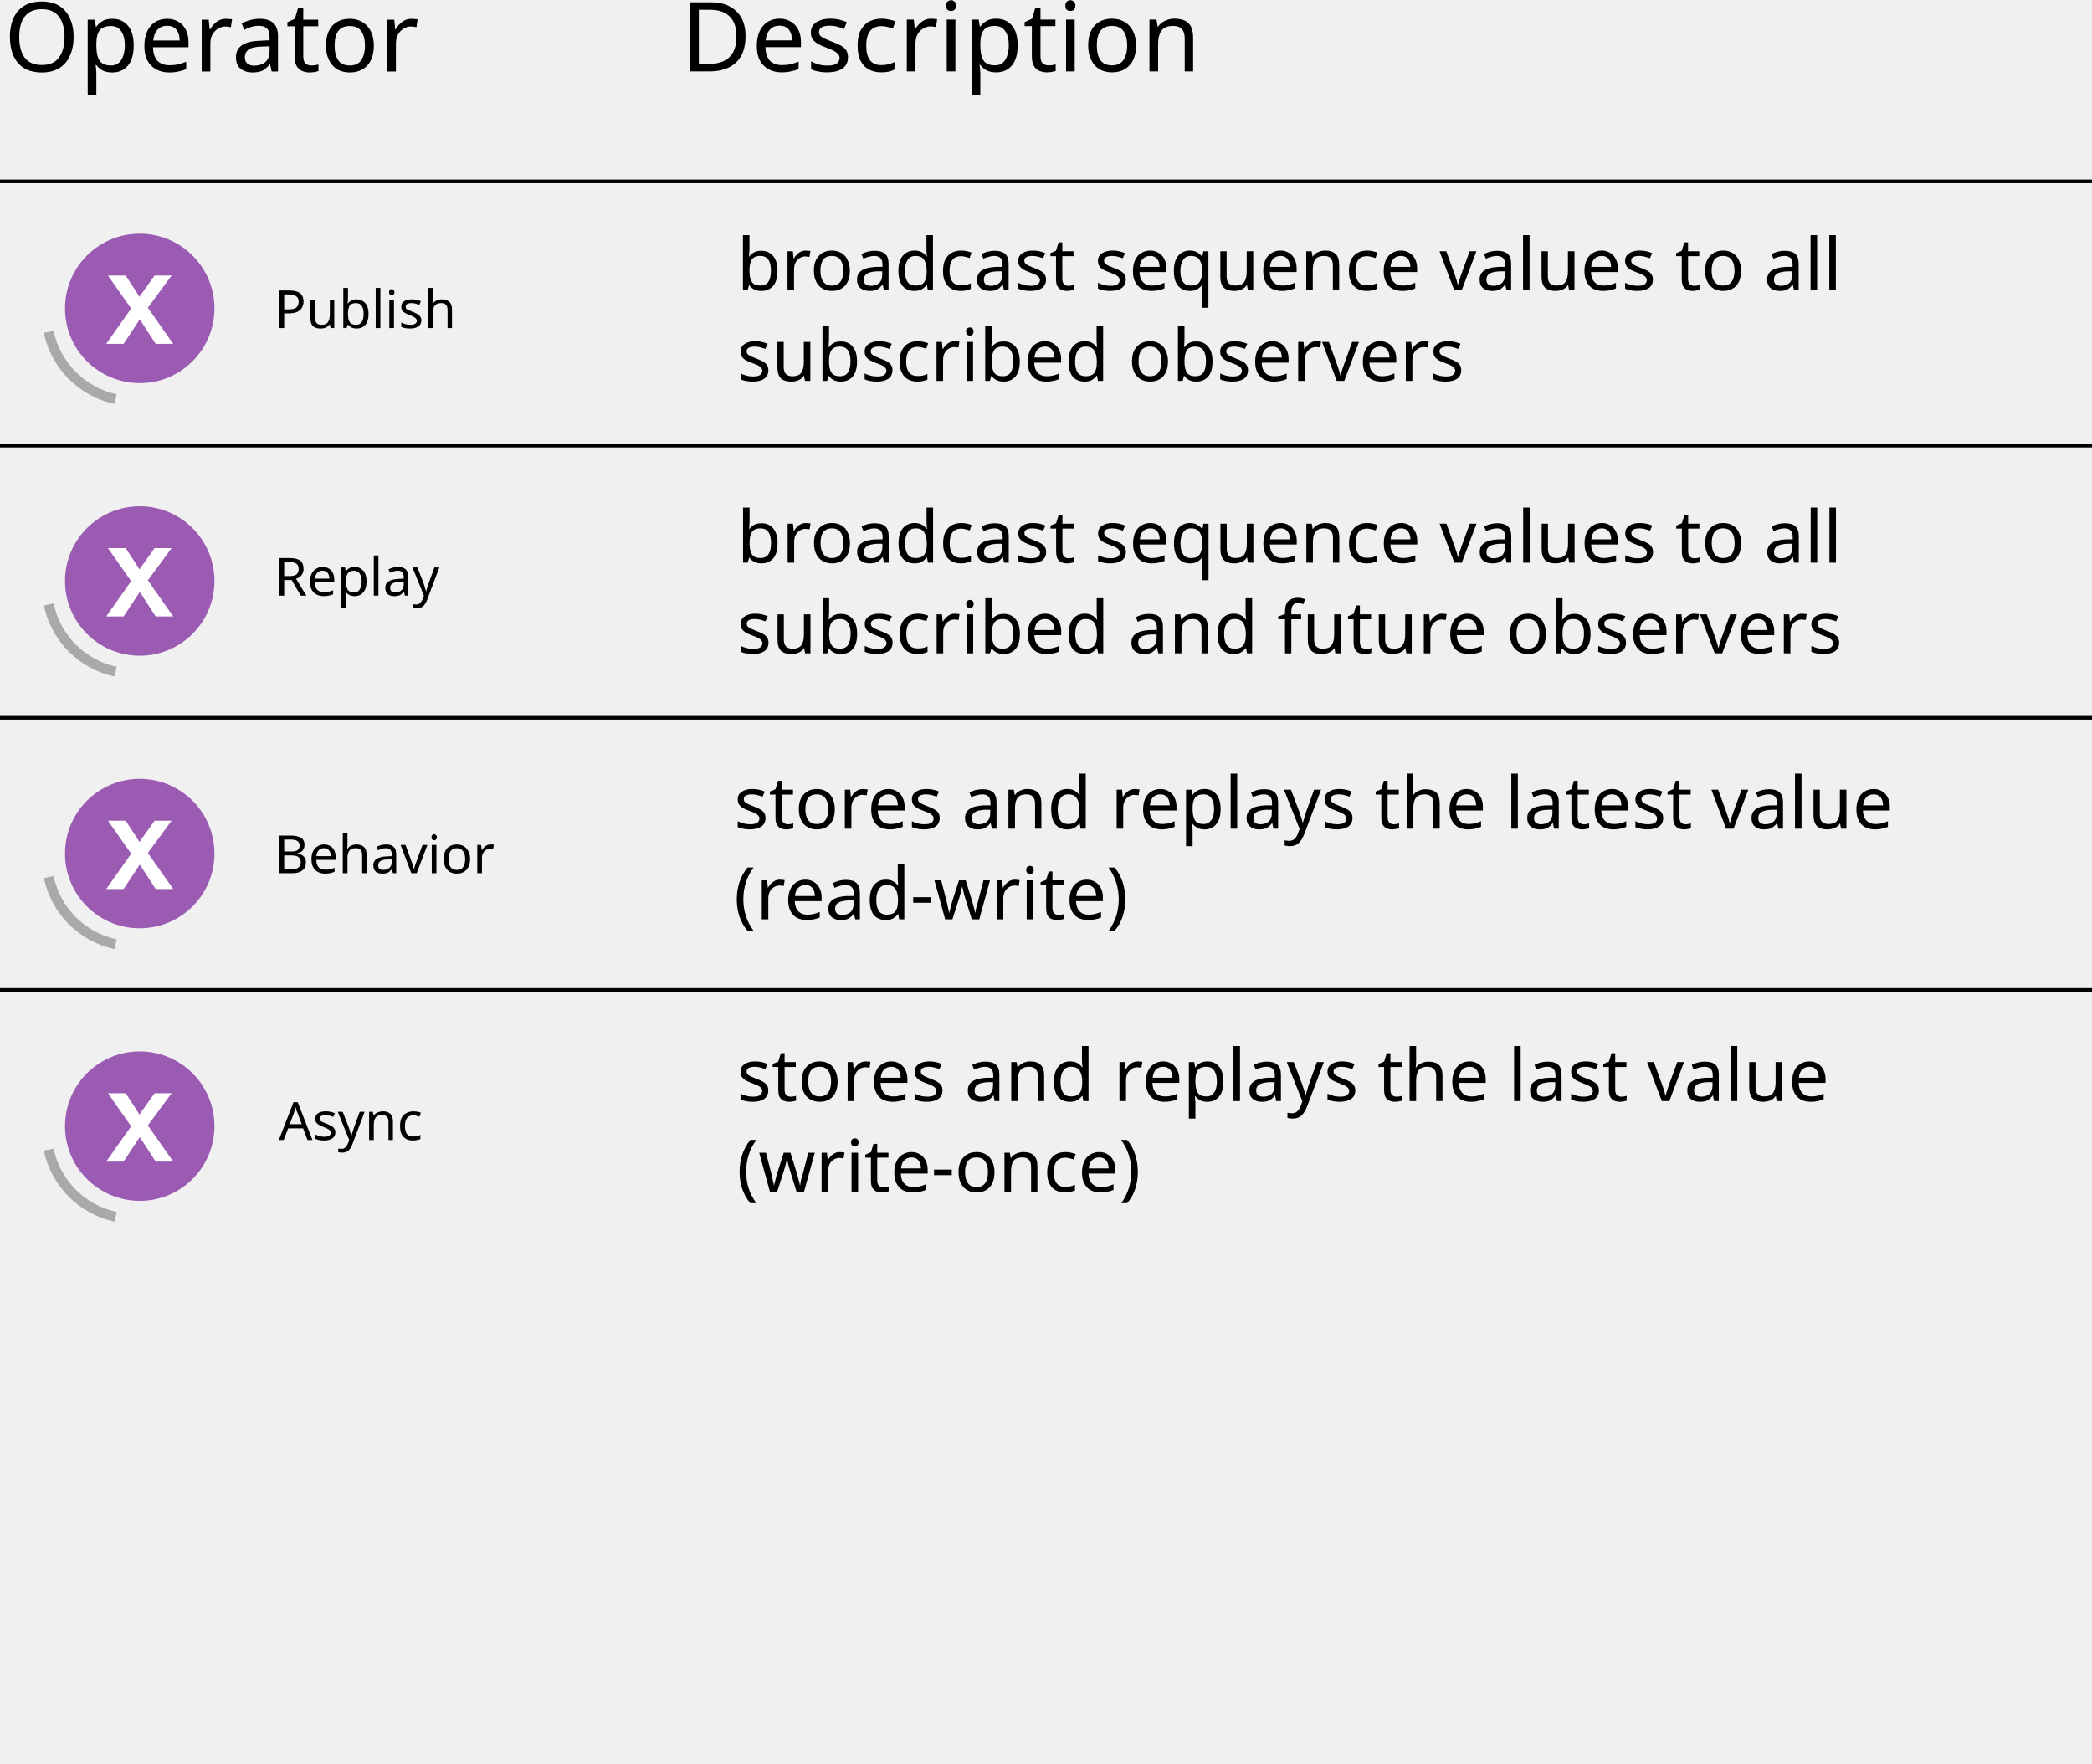
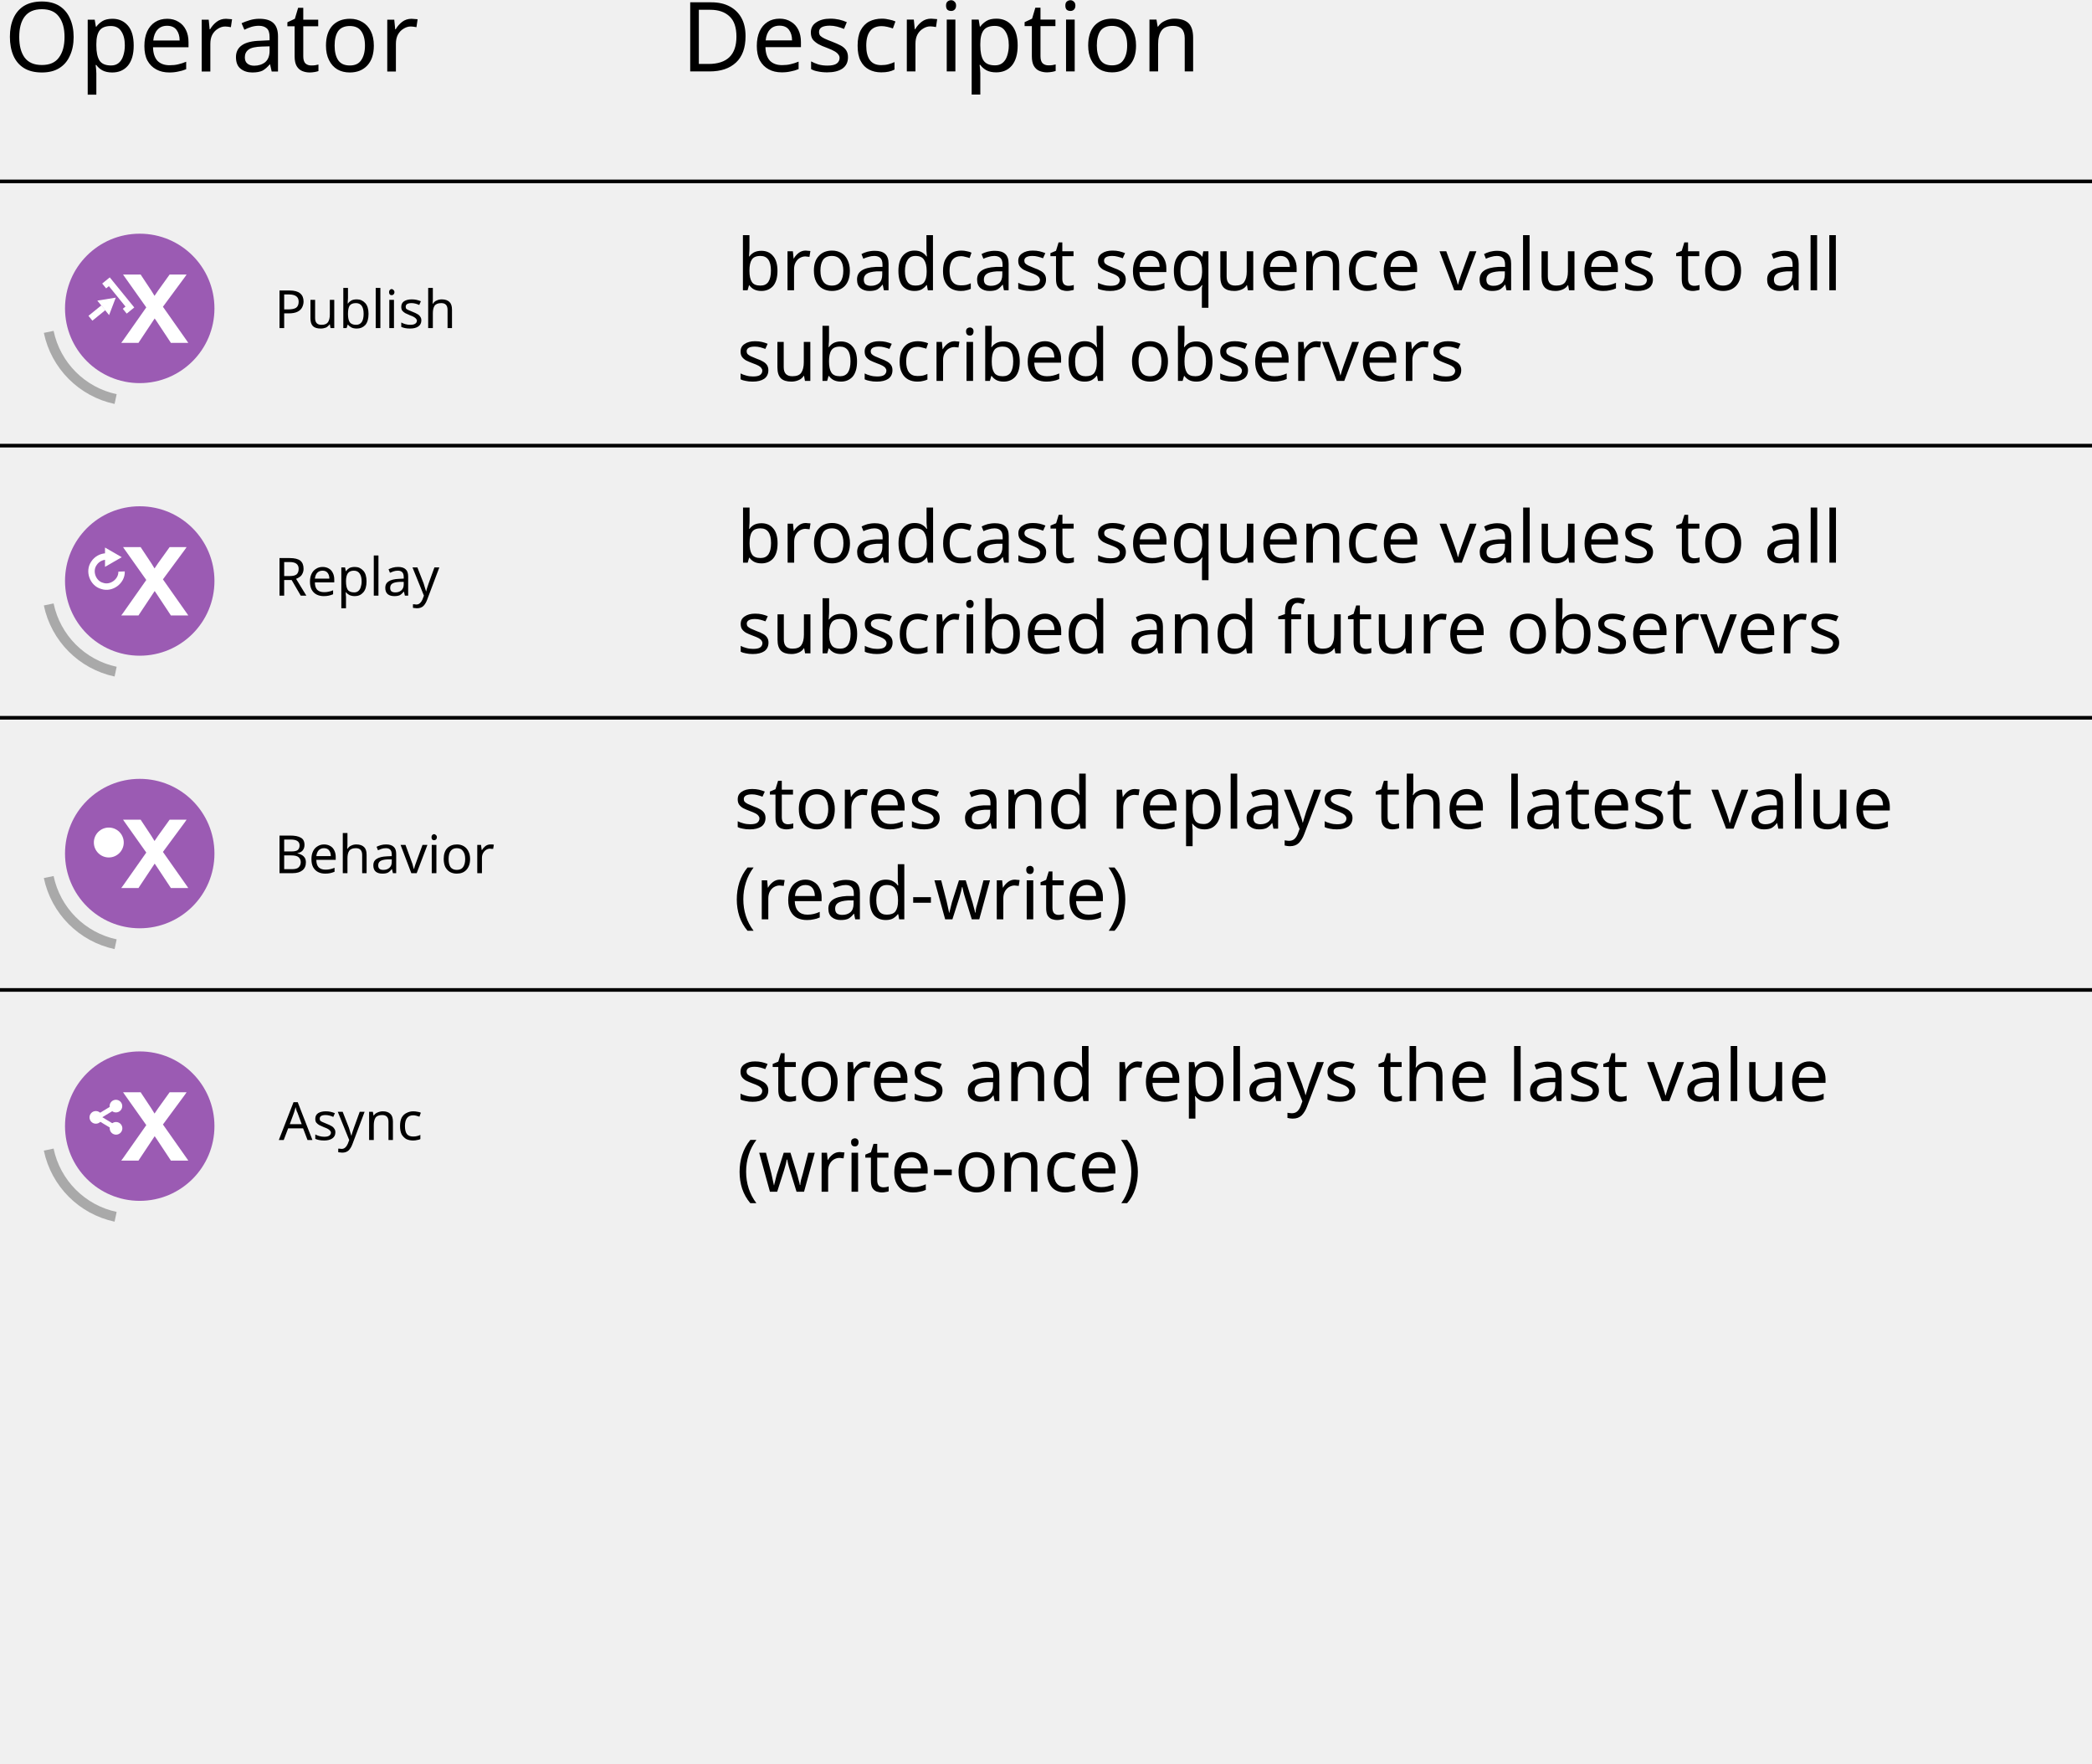
<svg xmlns="http://www.w3.org/2000/svg" width="140mm" height="118mm" viewBox="0 0 140 118" version="1.1" id="svg6496">
-   <defs id="defs6490">
-     <clipPath id="48_text_clipper">
-       <rect x="6" y="556" width="152.6" height="26.39" id="49" />
-     </clipPath>
-     <clipPath id="36_text_clipper">
-       <rect id="37" height="26.39" width="49.21" y="396" x="6" />
-     </clipPath>
-     <clipPath id="12_text_clipper">
-       <rect id="13" height="26.39" width="126.13" y="76" x="6" />
-     </clipPath>
-     <clipPath id="12_text_clipper-7">
-       <rect id="13-4" height="26.39" width="98.63" y="76" x="326" />
-     </clipPath>
-     <clipPath id="24_text_clipper">
-       <rect id="25" height="26.39" width="103.3" y="236" x="6" />
-     </clipPath>
-     <clipPath id="12_text_clipper-7-9">
-       <rect id="13-4-8" height="26.39" width="98.63" y="76" x="326" />
-     </clipPath>
-   </defs>
+   <defs id="defs6490" />
  <g id="layer1" transform="translate(12.8929,25.4792)">
    <text xml:space="preserve" style="font-size:6.469px;line-height:1.25;font-family:sans-serif;-inkscape-font-specification:sans-serif;letter-spacing:0px;word-spacing:0px;text-anchor:middle;fill:#000000;stroke-width:0.243px" x="5.468" y="-20.69" id="text4593">
      <tspan id="tspan4591" x="5.468" y="-20.69">Operator</tspan>
    </text>
    <text xml:space="preserve" style="font-size:6.469px;line-height:1.25;font-family:sans-serif;-inkscape-font-specification:sans-serif;letter-spacing:0px;word-spacing:0px;text-anchor:middle;fill:#000000;stroke-width:0.243px" x="54.283" y="-20.7" id="text4605">
      <tspan id="tspan4603" x="54.283" y="-20.7">Description</tspan>
    </text>
    <text xml:space="preserve" style="font-size:4.852px;line-height:1.25;font-family:sans-serif;-inkscape-font-specification:sans-serif;letter-spacing:0px;word-spacing:0px;fill:#000000;stroke-width:0.243px" x="36.419" y="-6.055" id="text4652">
      <tspan x="36.419" y="-6.055" id="tspan4654">broadcast sequence values to all</tspan>
      <tspan x="36.419" y="0.01" id="tspan45563">subscribed observers</tspan>
    </text>
    <text xml:space="preserve" style="font-size:4.852px;line-height:1.25;font-family:sans-serif;-inkscape-font-specification:sans-serif;letter-spacing:0px;word-spacing:0px;fill:#000000;stroke-width:0.243px" x="36.426" y="12.175" id="text4652-7">
      <tspan x="36.426" y="12.175" id="tspan4654-2">broadcast sequence values to all</tspan>
      <tspan x="36.426" y="18.24" id="tspan4720">subscribed and future observers</tspan>
    </text>
    <text xml:space="preserve" style="font-size:4.852px;line-height:1.25;font-family:sans-serif;-inkscape-font-specification:sans-serif;letter-spacing:0px;word-spacing:0px;fill:#000000;stroke-width:0.243px" x="36.414" y="48.206" id="text4652-7-4-0">
      <tspan x="36.414" y="48.206" id="tspan4745-5">stores and replays the last value</tspan>
      <tspan x="36.414" y="54.271" id="tspan4782">(write-once) </tspan>
    </text>
    <flowRoot xml:space="preserve" id="flowRoot4772" style="font-size:26.667px;line-height:1.25;font-family:sans-serif;-inkscape-font-specification:sans-serif;text-align:center;letter-spacing:0px;word-spacing:0px;text-anchor:middle;fill:#000000;stroke-width:1px" transform="matrix(0.2426008,0,0,0.2426008,36.66588,39.8233)">
      <flowRegion id="flowRegion4774">
        <rect id="rect4776" width="194.764" height="39.915" x="-65.402" y="60.743" />
      </flowRegion>
      <flowPara id="flowPara4778" />
    </flowRoot>
    <path style="fill:none;fill-rule:evenodd;stroke:#000000;stroke-width:0.243px" d="M -12.893,-13.34 H 127.107" id="path4809" />
    <path style="fill:none;fill-rule:evenodd;stroke:#000000;stroke-width:0.243px" d="M -12.893,4.343 H 127.107" id="path4809-7" />
    <text xml:space="preserve" style="font-size:4.852px;line-height:1.25;font-family:sans-serif;-inkscape-font-specification:sans-serif;letter-spacing:0px;word-spacing:0px;fill:#000000;stroke-width:0.243px" x="36.227" y="29.977" id="text4652-7-4-0-7">
      <tspan x="36.227" y="29.977" id="tspan4782-1">stores and replays the latest value</tspan>
      <tspan x="36.227" y="36.042" id="tspan4807">(read-write) </tspan>
    </text>
    <path style="fill:none;fill-rule:evenodd;stroke:#000000;stroke-width:0.243px" d="M -12.893,22.555 H 127.107" id="path4809-2" />
    <path style="fill:none;fill-rule:evenodd;stroke:#000000;stroke-width:0.243px" d="M -12.893,40.768 H 127.107" id="path4809-5" />
-     <g id="g155" transform="matrix(0.3333433,0,0,0.3333433,-36.54277,-11.17373)">
-       <path style="fill:none;stroke:#a9a9a9;stroke-width:2;stroke-linecap:butt;stroke-linejoin:miter;stroke-miterlimit:9;shape-rendering:auto" id="610" d="M 94.158,37.2 C 87.405,35.759 82.139,30.469 80.729,23.71" />
-       <circle id="611" cy="19" cx="99" style="fill:#9b5bb3;stroke:none;shape-rendering:auto" r="15" />
-       <path id="612" style="fill:#ffffff;fill-rule:evenodd;stroke:none;shape-rendering:auto" d="m 92.625,12.4 0.344,0.5 4.312,6.125 -4.656,6.594 -0.344,0.5 h 3.469 l 0.094,-0.125 3.156,-4.781 0.469,0.688 2.656,4.094 0.094,0.125 h 3.5 l -0.344,-0.5 -4.75,-6.75 4.406,-5.969 0.375,-0.5 h -3.437 l -0.094,0.156 -2.188,3.062 -0.031,0.031 c -0.216,0.298 -0.475,0.673 -0.719,1.031 -0.197,-0.324 -0.384,-0.643 -0.656,-1.062 l -2,-3.062 L 96.188,12.4 h -2.938 z" />
-     </g>
    <text xml:space="preserve" style="font-style:normal;font-weight:normal;font-size:3.528px;line-height:1.25;font-family:sans-serif;letter-spacing:0px;word-spacing:0px;fill:#000000;fill-opacity:1;stroke:none;stroke-width:0.265" x="5.467" y="-3.527" id="text4526">
      <tspan id="tspan4524" style="stroke-width:0.265" x="5.467" y="-3.527">Publish</tspan>
    </text>
-     <g id="g155-7" transform="matrix(0.3333433,0,0,0.3333433,-36.54253,7.067559)">
-       <path style="fill:none;stroke:#a9a9a9;stroke-width:2;stroke-linecap:butt;stroke-linejoin:miter;stroke-miterlimit:9;shape-rendering:auto" id="610-1" d="M 94.158,37.2 C 87.405,35.759 82.139,30.469 80.729,23.71" />
-       <circle id="611-8" cy="19" cx="99" style="fill:#9b5bb3;stroke:none;shape-rendering:auto" r="15" />
-       <path id="612-8" style="fill:#ffffff;fill-rule:evenodd;stroke:none;shape-rendering:auto" d="m 92.625,12.4 0.344,0.5 4.312,6.125 -4.656,6.594 -0.344,0.5 h 3.469 l 0.094,-0.125 3.156,-4.781 0.469,0.688 2.656,4.094 0.094,0.125 h 3.5 l -0.344,-0.5 -4.75,-6.75 4.406,-5.969 0.375,-0.5 h -3.437 l -0.094,0.156 -2.188,3.062 -0.031,0.031 c -0.216,0.298 -0.475,0.673 -0.719,1.031 -0.197,-0.324 -0.384,-0.643 -0.656,-1.062 l -2,-3.062 L 96.188,12.4 h -2.938 z" />
-     </g>
-     <g id="g155-5" transform="matrix(0.3333433,0,0,0.3333433,-36.54253,25.30885)">
-       <path style="fill:none;stroke:#a9a9a9;stroke-width:2;stroke-linecap:butt;stroke-linejoin:miter;stroke-miterlimit:9;shape-rendering:auto" id="610-5" d="M 94.158,37.2 C 87.405,35.759 82.139,30.469 80.729,23.71" />
-       <circle id="611-9" cy="19" cx="99" style="fill:#9b5bb3;stroke:none;shape-rendering:auto" r="15" />
-       <path id="612-7" style="fill:#ffffff;fill-rule:evenodd;stroke:none;shape-rendering:auto" d="m 92.625,12.4 0.344,0.5 4.312,6.125 -4.656,6.594 -0.344,0.5 h 3.469 l 0.094,-0.125 3.156,-4.781 0.469,0.688 2.656,4.094 0.094,0.125 h 3.5 l -0.344,-0.5 -4.75,-6.75 4.406,-5.969 0.375,-0.5 h -3.437 l -0.094,0.156 -2.188,3.062 -0.031,0.031 c -0.216,0.298 -0.475,0.673 -0.719,1.031 -0.197,-0.324 -0.384,-0.643 -0.656,-1.062 l -2,-3.062 L 96.188,12.4 h -2.938 z" />
-     </g>
-     <g id="g155-4" transform="matrix(0.3333433,0,0,0.3333433,-36.54277,43.54901)">
-       <path style="fill:none;stroke:#a9a9a9;stroke-width:2;stroke-linecap:butt;stroke-linejoin:miter;stroke-miterlimit:9;shape-rendering:auto" id="610-2" d="M 94.158,37.2 C 87.405,35.759 82.139,30.469 80.729,23.71" />
-       <circle id="611-3" cy="19" cx="99" style="fill:#9b5bb3;stroke:none;shape-rendering:auto" r="15" />
-       <path id="612-5" style="fill:#ffffff;fill-rule:evenodd;stroke:none;shape-rendering:auto" d="m 92.625,12.4 0.344,0.5 4.312,6.125 -4.656,6.594 -0.344,0.5 h 3.469 l 0.094,-0.125 3.156,-4.781 0.469,0.688 2.656,4.094 0.094,0.125 h 3.5 l -0.344,-0.5 -4.75,-6.75 4.406,-5.969 0.375,-0.5 h -3.437 l -0.094,0.156 -2.188,3.062 -0.031,0.031 c -0.216,0.298 -0.475,0.673 -0.719,1.031 -0.197,-0.324 -0.384,-0.643 -0.656,-1.062 l -2,-3.062 L 96.188,12.4 h -2.938 z" />
-     </g>
    <text xml:space="preserve" style="font-style:normal;font-weight:normal;font-size:3.528px;line-height:1.25;font-family:sans-serif;letter-spacing:0px;word-spacing:0px;fill:#000000;fill-opacity:1;stroke:none;stroke-width:0.265" x="5.467" y="14.386" id="text4526-6">
      <tspan id="tspan4524-2" style="stroke-width:0.265" x="5.467" y="14.386">Replay</tspan>
    </text>
    <text xml:space="preserve" style="font-style:normal;font-weight:normal;font-size:3.528px;line-height:1.25;font-family:sans-serif;letter-spacing:0px;word-spacing:0px;fill:#000000;fill-opacity:1;stroke:none;stroke-width:0.265" x="5.467" y="32.956" id="text4526-9">
      <tspan id="tspan4524-7" style="stroke-width:0.265" x="5.467" y="32.956">Behavior</tspan>
    </text>
    <text xml:space="preserve" style="font-style:normal;font-weight:normal;font-size:3.528px;line-height:1.25;font-family:sans-serif;letter-spacing:0px;word-spacing:0px;fill:#000000;fill-opacity:1;stroke:none;stroke-width:0.265" x="5.766" y="50.81" id="text4526-2">
      <tspan id="tspan4524-0" style="stroke-width:0.265" x="5.766" y="50.81">Async</tspan>
    </text>
+     <g id="g1313-0" transform="translate(-26.52393,-79.77068)">
+       <path d="m 21.368,135.72 c -2.251,-0.48 -4.007,-2.244 -4.477,-4.497" style="fill:none;stroke:#a9a9a9;stroke-width:0.667;stroke-linecap:butt;stroke-linejoin:miter;stroke-miterlimit:9;shape-rendering:auto" id="388-5" />
+       <circle id="389-0" cy="129.653" cx="22.982" style="fill:#9b5bb3;stroke:none;stroke-width:0.333;shape-rendering:auto" r="5" />
+       <path d="m 21.868,127.387 0.115,0.167 1.438,2.031 -1.552,2.208 -0.125,0.167 h 1.156 l 0.031,-0.052 1.052,-1.583 0.156,0.229 0.896,1.354 0.031,0.052 h 1.167 l -0.115,-0.167 -1.583,-2.25 1.469,-1.99 0.115,-0.167 h -1.135 l -0.031,0.042 -0.74,1.031 c -0.075,0.103 -0.155,0.229 -0.24,0.354 -0.066,-0.109 -0.127,-0.213 -0.219,-0.354 l -0.677,-1.021 -0.031,-0.052 h -1.177 z" style="fill:#ffffff;fill-rule:evenodd;stroke:none;stroke-width:0.333;shape-rendering:auto" id="390-3" />
+       <path id="391-2" d="m 21.121,128.472 -0.964,0.584 0.971,0.588" style="fill:none;stroke:#ffffff;stroke-width:0.333;stroke-linecap:butt;stroke-linejoin:miter;stroke-miterlimit:9;shape-rendering:auto" />
+       <circle id="392-4" cy="128.313" cx="21.389" style="fill:#ffffff;stroke:none;stroke-width:0.333;shape-rendering:auto" r="0.423" />
+       <circle id="393-5" cy="129.8" cx="21.396" style="fill:#ffffff;stroke:none;stroke-width:0.333;shape-rendering:auto" r="0.423" />
+       <circle id="394-8" cy="129.067" cx="20.045" style="fill:#ffffff;stroke:none;stroke-width:0.333;shape-rendering:auto" r="0.423" />
+     </g>
+     <g id="g1262-7" transform="translate(0.1444465,-98.01084)">
+       <path d="m -5.3,135.72 c -2.251,-0.48 -4.007,-2.244 -4.477,-4.497" style="fill:none;stroke:#a9a9a9;stroke-width:0.667;stroke-linecap:butt;stroke-linejoin:miter;stroke-miterlimit:9;shape-rendering:auto" id="401-2" />
+       <circle id="402-5" cy="129.653" cx="-3.686" style="fill:#9b5bb3;stroke:none;stroke-width:0.333;shape-rendering:auto" r="5" />
+       <path d="m -4.801,127.387 0.115,0.167 1.438,2.031 -1.552,2.208 -0.125,0.167 h 1.156 l 0.031,-0.052 1.052,-1.583 0.156,0.229 0.896,1.354 0.031,0.052 h 1.167 l -0.115,-0.167 -1.583,-2.25 1.469,-1.99 0.115,-0.167 h -1.135 l -0.031,0.042 -0.74,1.031 c -0.075,0.103 -0.155,0.229 -0.24,0.354 -0.066,-0.109 -0.127,-0.213 -0.219,-0.354 l -0.677,-1.021 -0.031,-0.052 h -1.177 z" style="fill:#ffffff;fill-rule:evenodd;stroke:none;stroke-width:0.333;shape-rendering:auto" id="403-5" />
+       <circle id="404-3" cy="128.913" cx="-5.756" style="fill:#ffffff;stroke:none;stroke-width:0.333;shape-rendering:auto" r="1" />
+     </g>
+     <g id="g1209-6" transform="translate(26.81258,-116.2521)">
+       <path d="m -31.968,135.72 c -2.251,-0.48 -4.007,-2.244 -4.477,-4.497" style="fill:none;stroke:#a9a9a9;stroke-width:0.667;stroke-linecap:butt;stroke-linejoin:miter;stroke-miterlimit:9;shape-rendering:auto" id="417-7" />
+       <circle id="418-4" cy="129.653" cx="-30.354" style="fill:#9b5bb3;stroke:none;stroke-width:0.333;shape-rendering:auto" r="5" />
+       <path d="m -31.469,127.387 0.115,0.167 1.438,2.031 -1.552,2.208 -0.125,0.167 h 1.156 l 0.031,-0.052 1.052,-1.583 0.156,0.229 0.896,1.354 0.031,0.052 h 1.167 l -0.115,-0.167 -1.583,-2.25 1.469,-1.99 0.115,-0.167 h -1.135 l -0.031,0.042 -0.74,1.031 c -0.075,0.103 -0.155,0.229 -0.24,0.354 -0.066,-0.109 -0.127,-0.213 -0.219,-0.354 l -0.677,-1.021 -0.031,-0.052 h -1.177 z" style="fill:#ffffff;fill-rule:evenodd;stroke:none;stroke-width:0.333;shape-rendering:auto" id="419-4" />
+       <path id="420-5" style="fill:none;stroke:#ffffff;stroke-width:0.431;stroke-linecap:butt;stroke-linejoin:miter;stroke-miterlimit:9;shape-rendering:auto" d="m -31.57,129.02 c 0.024,0.649 -0.681,1.172 -1.295,0.963 -0.628,-0.163 -0.928,-0.989 -0.55,-1.517 0.177,-0.272 0.49,-0.446 0.814,-0.452" />
+       <path style="fill:#ffffff;fill-rule:evenodd;stroke:none;stroke-width:0.333;shape-rendering:auto" id="421-7" d="m -32.678,128.707 v -1.293 l 1.12,0.647 -0.56,0.323 z" />
+     </g>
+     <g id="g1150-6" transform="translate(53.48048,-134.4934)">
+       <path d="m -58.636,135.72 c -2.251,-0.48 -4.007,-2.244 -4.477,-4.497" style="fill:none;stroke:#a9a9a9;stroke-width:0.667;stroke-linecap:butt;stroke-linejoin:miter;stroke-miterlimit:9;shape-rendering:auto" id="434-5" />
+       <circle id="435-4" cy="129.653" cx="-57.022" style="fill:#9b5bb3;stroke:none;stroke-width:0.333;shape-rendering:auto" r="5" />
+       <path d="m -58.137,127.387 0.115,0.167 1.438,2.031 -1.552,2.208 -0.125,0.167 h 1.156 l 0.031,-0.052 1.052,-1.583 0.156,0.229 0.896,1.354 0.031,0.052 h 1.167 l -0.115,-0.167 -1.583,-2.25 1.469,-1.99 0.115,-0.167 h -1.135 l -0.031,0.042 -0.74,1.031 c -0.075,0.103 -0.155,0.229 -0.24,0.354 -0.066,-0.109 -0.127,-0.213 -0.219,-0.354 l -0.677,-1.021 -0.031,-0.052 h -1.177 z" style="fill:#ffffff;fill-rule:evenodd;stroke:none;stroke-width:0.333;shape-rendering:auto" id="436-8" />
+       <path style="fill:none;stroke:#ffffff;stroke-width:0.417;stroke-linecap:butt;stroke-linejoin:miter;stroke-miterlimit:9;shape-rendering:auto" id="437-5" d="m -59.402,128.151 0.345,-0.281 1.375,1.69 -0.343,0.279" />
+       <path style="fill:none;stroke:#ffffff;stroke-width:0.417;stroke-linecap:butt;stroke-linejoin:miter;stroke-miterlimit:9;shape-rendering:auto" id="438-4" d="m -60.322,130.312 0.863,-0.701" />
+       <path style="fill:#ffffff;fill-rule:evenodd;stroke:none;stroke-width:0.333;shape-rendering:auto" id="439-7" d="m -59.072,130.101 -0.789,-0.97 1.234,-0.198 -0.223,0.584 z" />
+     </g>
  </g>
</svg>
